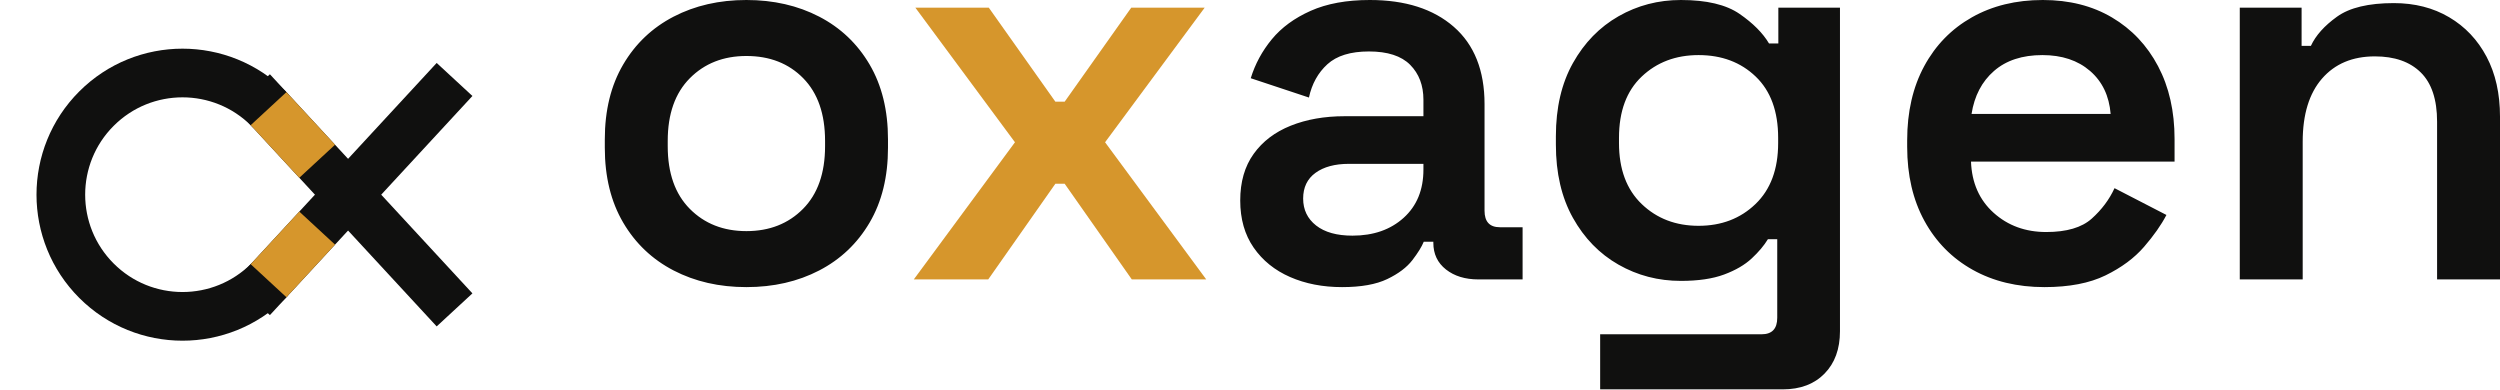
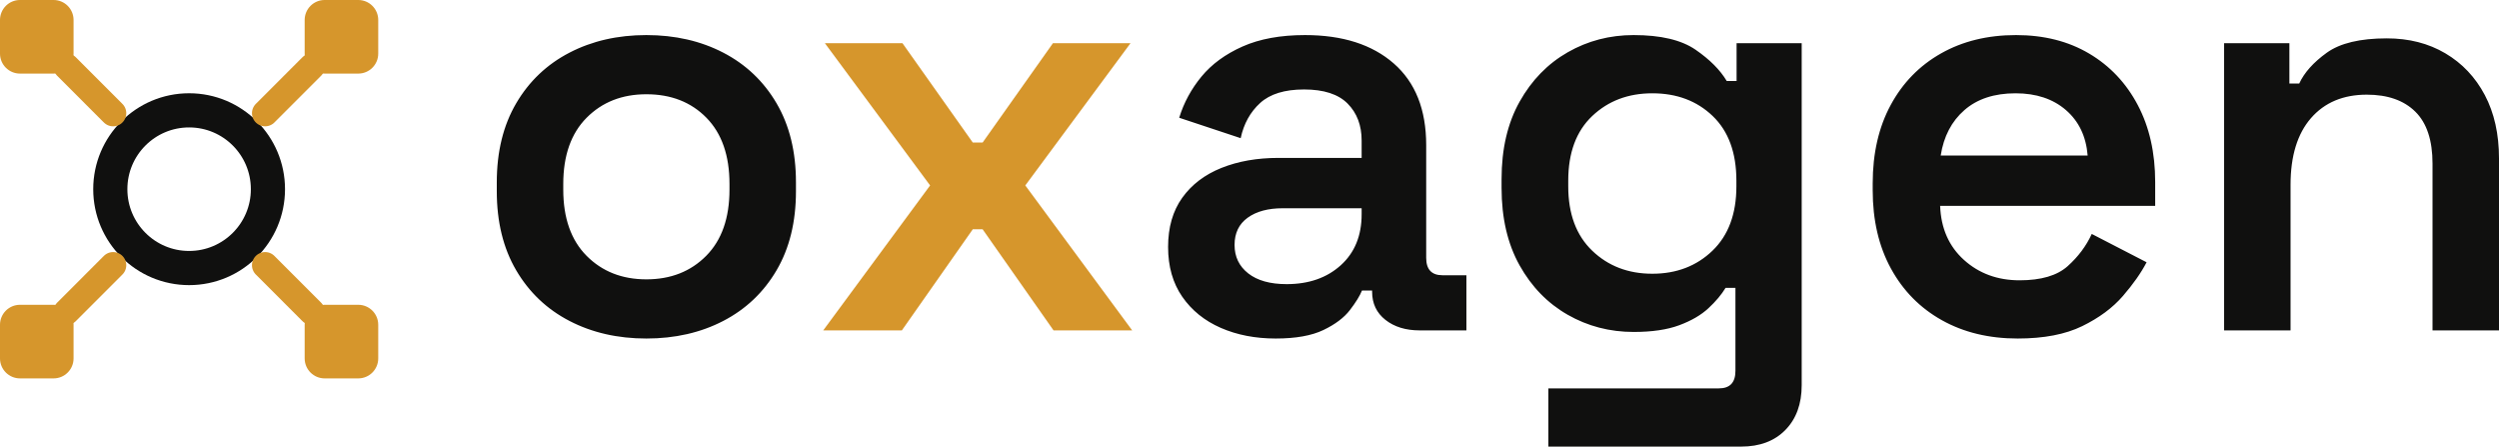
- <svg xmlns="http://www.w3.org/2000/svg" width="598.71" height="93.246" viewBox="0 0 598.71 93.246" role="img" aria-label="oxagen">
-   <g transform="translate(0,0.000) scale(0.971312)">
-     <g data-mark="continuous-ox">
-       <path data-part="o" pathLength="1" d="M66.213 26.787 A30 30 0 1 0 66.213 69.213" fill="none" stroke="#10100F" stroke-width="12" stroke-linecap="round" />
-       <path data-part="xa" pathLength="1" d="M66.213 26.787 L108 72" fill="none" stroke="#10100F" stroke-width="12" stroke-linecap="square" />
-       <path data-part="xb" pathLength="1" d="M108 24 L66.213 69.213" fill="none" stroke="#10100F" stroke-width="12" stroke-linecap="square" />
-       <path data-part="ga" pathLength="1" d="M66.213 26.787 L78.2 39.760" fill="none" stroke="#D6962C" stroke-width="12" stroke-linecap="butt" />
-       <path data-part="gb" pathLength="1" d="M66.213 69.213 L78.2 56.240" fill="none" stroke="#D6962C" stroke-width="12" stroke-linecap="butt" />
+ <svg xmlns="http://www.w3.org/2000/svg" width="566.482" height="101.194" viewBox="0 0 566.482 101.194" role="img" aria-label="oxagen">
+   <g transform="translate(-14.304,-14.304) scale(1.191124)">
+     <g data-mark="ox-graph">
+       <circle data-part="o" pathLength="1" cx="48" cy="48" r="15" fill="none" stroke="#10100F" stroke-width="6.5" />
+       <line data-part="e0" pathLength="1" x1="62.460" y1="62.460" x2="71.329" y2="71.329" stroke="#D6962C" stroke-width="5" stroke-linecap="round" />
+       <line data-part="e1" pathLength="1" x1="33.540" y1="62.460" x2="24.671" y2="71.329" stroke="#D6962C" stroke-width="5" stroke-linecap="round" />
+       <line data-part="e2" pathLength="1" x1="33.540" y1="33.540" x2="24.671" y2="24.671" stroke="#D6962C" stroke-width="5" stroke-linecap="round" />
+       <line data-part="e3" pathLength="1" x1="62.460" y1="33.540" x2="71.329" y2="24.671" stroke="#D6962C" stroke-width="5" stroke-linecap="round" />
+       <rect data-part="b0" x="69.991" y="69.991" width="14" height="14" rx="3.8" fill="#D6962C" />
+       <rect data-part="b1" x="12.009" y="69.991" width="14" height="14" rx="3.8" fill="#D6962C" />
+       <rect data-part="b2" x="12.009" y="12.009" width="14" height="14" rx="3.8" fill="#D6962C" />
+       <rect data-part="b3" x="69.991" y="12.009" width="14" height="14" rx="3.8" fill="#D6962C" />
    </g>
  </g>
-   <g transform="translate(144.842,0)">
+   <g transform="translate(112.614,7.948)">
    <path class="letters" d="M33.908 68.758Q24.166 68.758 16.479 64.774Q8.791 60.789 4.396 53.297Q0 45.803 0 35.386V33.372Q0 22.954 4.396 15.461Q8.791 7.969 16.479 3.984Q24.166 0 33.908 0Q43.651 0 51.338 3.984Q59.025 7.969 63.421 15.461Q67.817 22.954 67.817 33.372V35.386Q67.817 45.803 63.421 53.297Q59.025 60.789 51.338 64.774Q43.651 68.758 33.908 68.758ZM33.908 55.349Q42.19 55.349 47.469 50.02Q52.748 44.691 52.748 35.014V33.744Q52.748 24.067 47.523 18.738Q42.298 13.409 33.908 13.409Q25.65 13.409 20.359 18.738Q15.068 24.067 15.068 33.744V35.014Q15.068 44.691 20.359 50.02Q25.65 55.349 33.908 55.349Z M176.569 68.758Q169.637 68.758 164.119 66.345Q158.601 63.933 155.387 59.294Q152.173 54.654 152.173 48.009Q152.173 41.34 155.387 36.856Q158.601 32.371 164.27 30.102Q169.94 27.832 177.174 27.832H196.047V23.892Q196.047 18.732 192.874 15.527Q189.701 12.323 182.99 12.323Q176.411 12.323 173.049 15.384Q169.686 18.445 168.627 23.359L154.691 18.732Q156.27 13.613 159.748 9.397Q163.225 5.181 169.049 2.59Q174.874 0 183.208 0Q195.972 0 203.326 6.428Q210.681 12.856 210.681 24.939V50.471Q210.681 54.42 214.368 54.42H219.795V66.915H209.197Q204.464 66.915 201.442 64.533Q198.42 62.152 198.42 58.156V57.886H196.126Q195.392 59.697 193.399 62.298Q191.406 64.9 187.388 66.829Q183.369 68.758 176.569 68.758ZM179.05 56.435Q186.581 56.435 191.314 52.159Q196.047 47.884 196.047 40.603V39.24H178.175Q173.175 39.24 170.208 41.388Q167.241 43.536 167.241 47.551Q167.241 51.567 170.34 54.001Q173.439 56.435 179.05 56.435Z M227.767 34.642V32.628Q227.767 22.382 231.86 15.086Q235.953 7.791 242.768 3.895Q249.582 0 257.706 0Q266.935 0 271.762 3.333Q276.589 6.665 278.81 10.411H281.042V1.843H295.801V79.33Q295.801 85.699 292.104 89.472Q288.408 93.246 282.079 93.246H238.369V80.054H277.023Q280.779 80.054 280.779 76.104V57.278H278.547Q277.161 59.568 274.665 61.89Q272.168 64.213 268.057 65.741Q263.946 67.27 257.706 67.27Q249.582 67.27 242.756 63.375Q235.93 59.479 231.848 52.172Q227.767 44.865 227.767 34.642ZM261.938 54.078Q270.151 54.078 275.573 48.861Q280.996 43.644 280.996 34.27V33Q280.996 23.494 275.627 18.343Q270.259 13.192 261.938 13.192Q253.749 13.192 248.315 18.343Q242.881 23.494 242.881 33V34.27Q242.881 43.644 248.315 48.861Q253.749 54.078 261.938 54.078Z M344.764 68.758Q334.998 68.758 327.583 64.611Q320.167 60.464 316.031 52.905Q311.896 45.346 311.896 35.169V33.589Q311.896 23.389 315.977 15.842Q320.059 8.294 327.397 4.147Q334.735 0 344.385 0Q353.881 0 360.956 4.187Q368.031 8.373 371.981 15.851Q375.931 23.33 375.931 33.289V38.697H327.181Q327.468 46.333 332.587 50.95Q337.707 55.566 345.198 55.566Q352.522 55.566 356.101 52.353Q359.681 49.141 361.553 45.063L373.985 51.481Q372.119 55.066 368.63 59.104Q365.141 63.143 359.394 65.95Q353.648 68.758 344.764 68.758ZM327.313 27.289H360.622Q360.095 20.799 355.7 16.995Q351.304 13.192 344.277 13.192Q337.055 13.192 332.691 16.995Q328.327 20.799 327.313 27.289Z M391.548 66.915V1.843H406.353V10.977H408.585Q410.303 7.254 414.832 3.999Q419.361 0.744 428.435 0.744Q435.956 0.744 441.695 4.129Q447.434 7.514 450.651 13.59Q453.868 19.666 453.868 27.944V66.915H438.8V29.123Q438.8 21.197 434.891 17.349Q430.983 13.502 423.9 13.502Q415.872 13.502 411.244 18.824Q406.617 24.146 406.617 33.944V66.915Z" fill="#10100F" />
    <path class="accent" d="M73.998 66.915 98.226 34.07 74.376 1.843H91.963L107.9 24.35H110.131L126.068 1.843H143.654L119.805 34.07L144.033 66.915H126.206L110.131 44.007H107.9L91.824 66.915Z" fill="#D6962C" />
  </g>
</svg>
